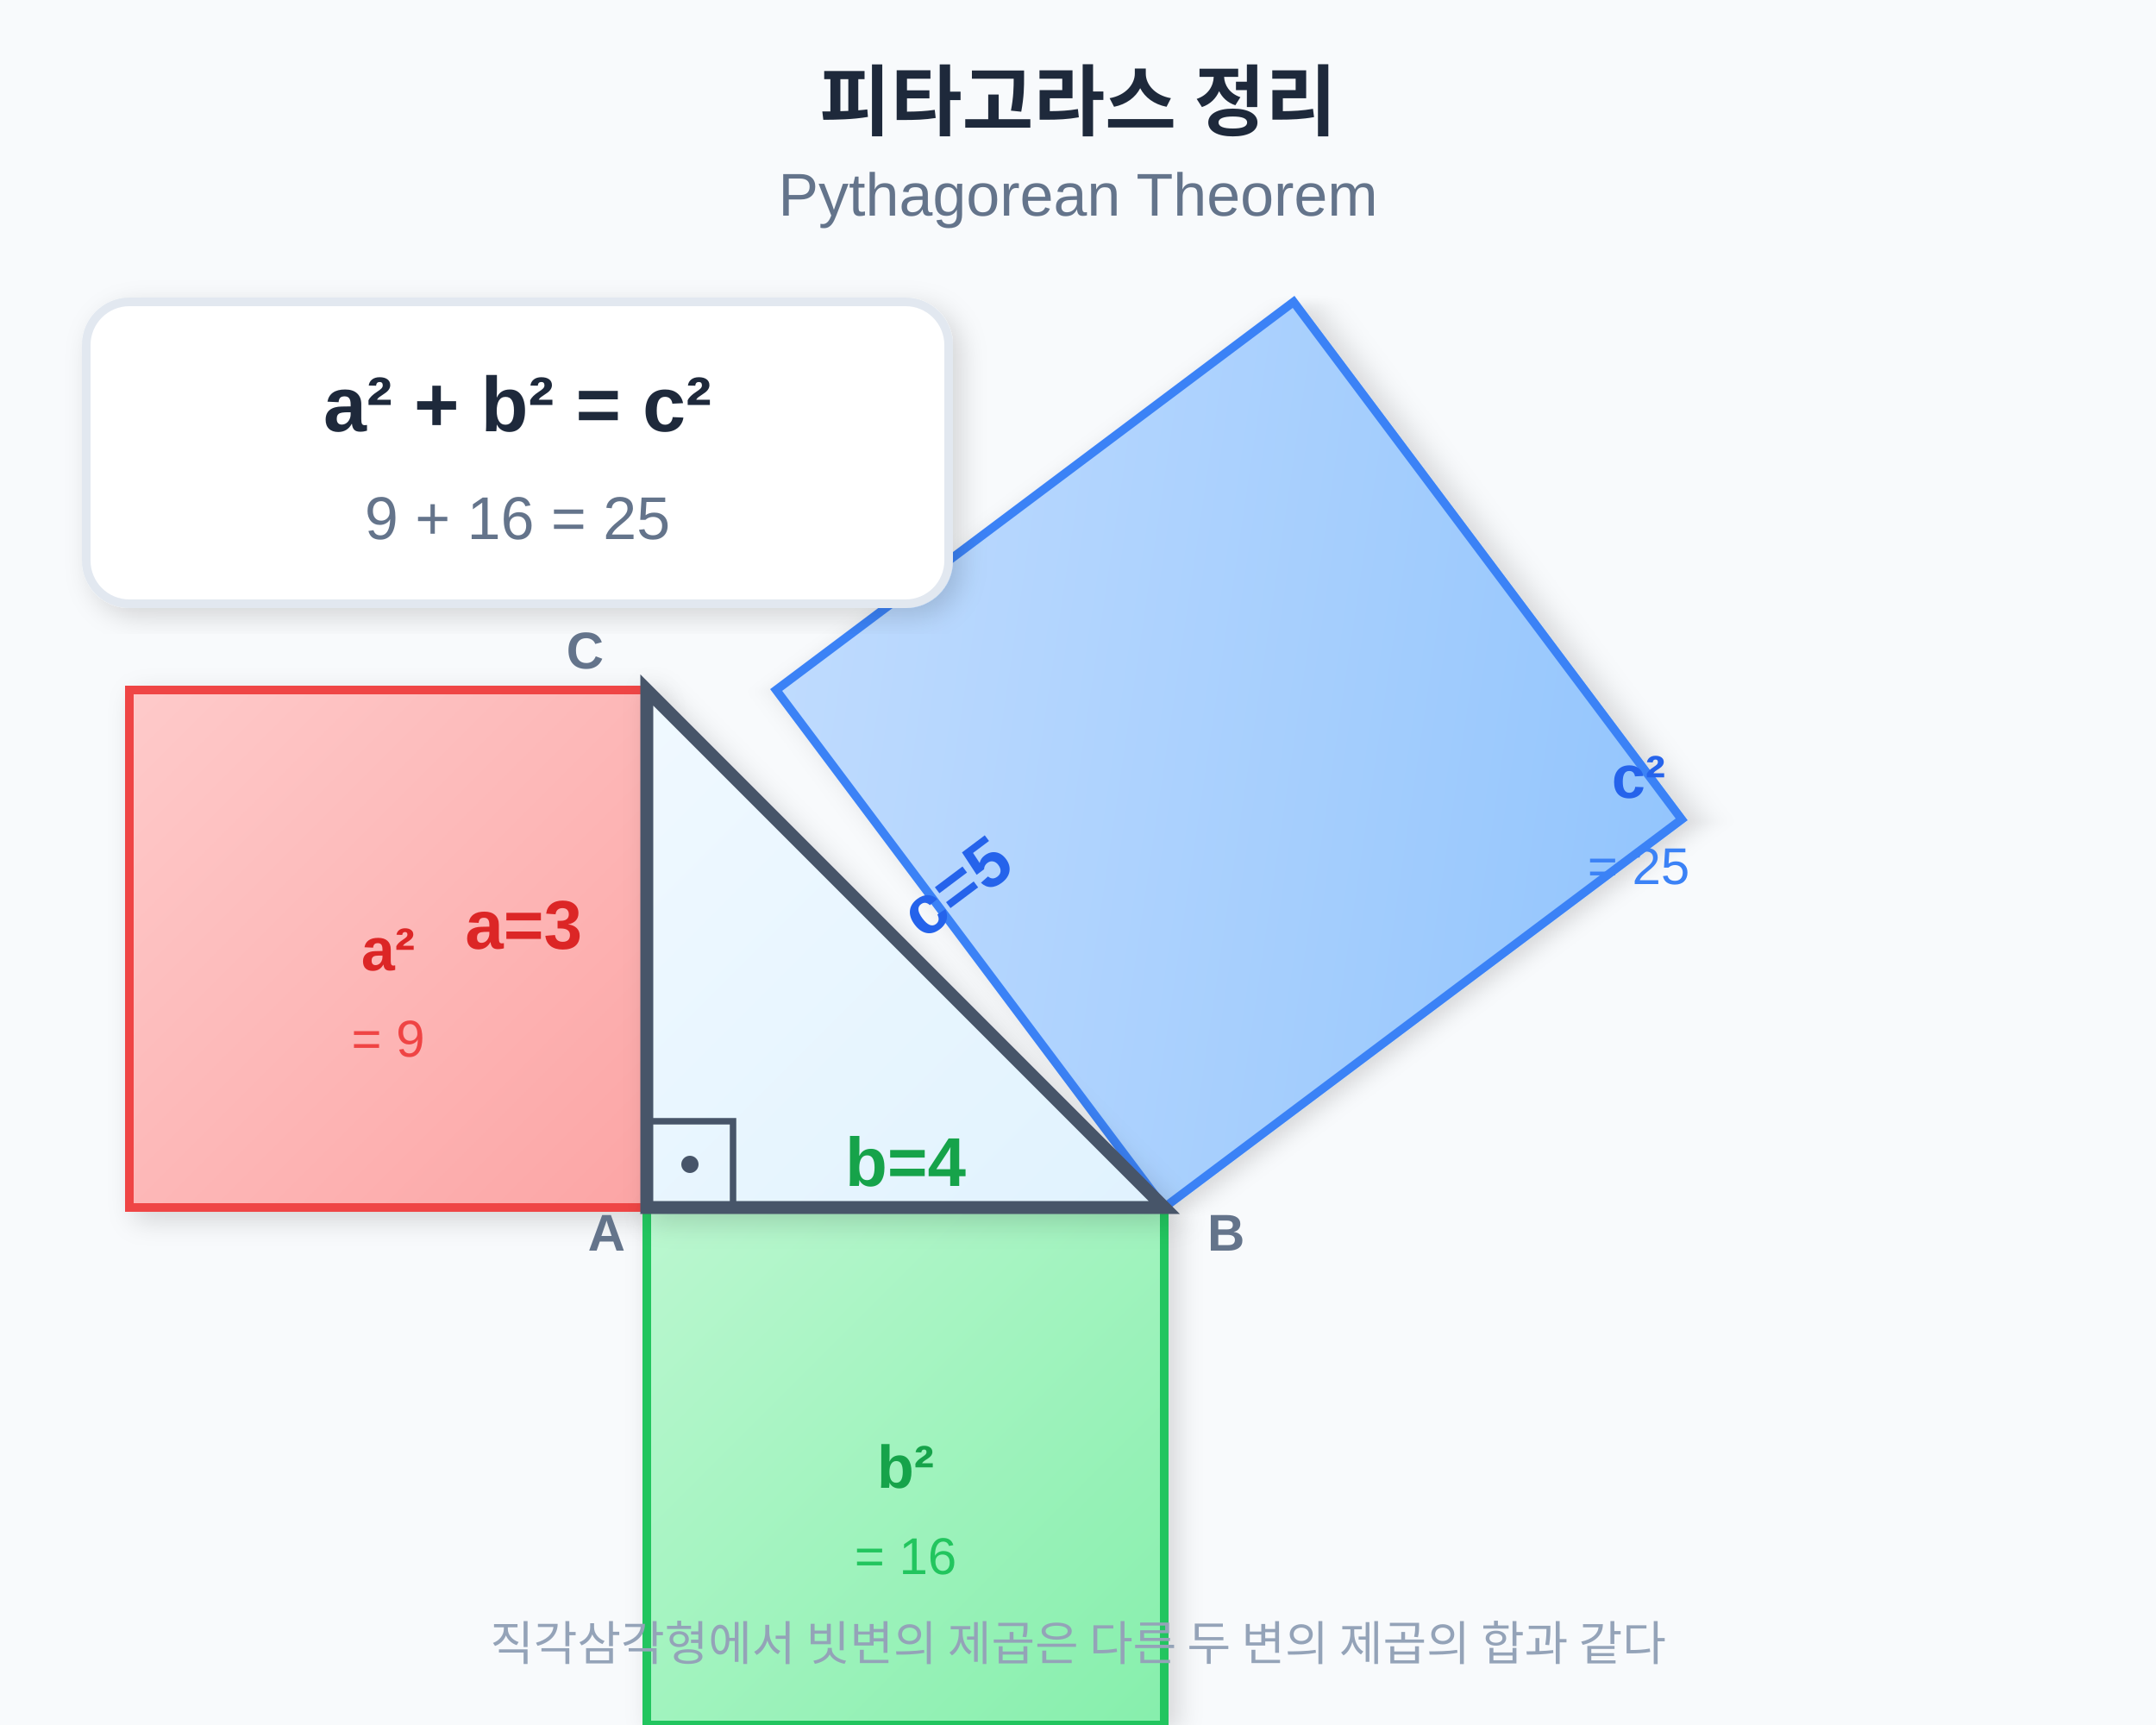
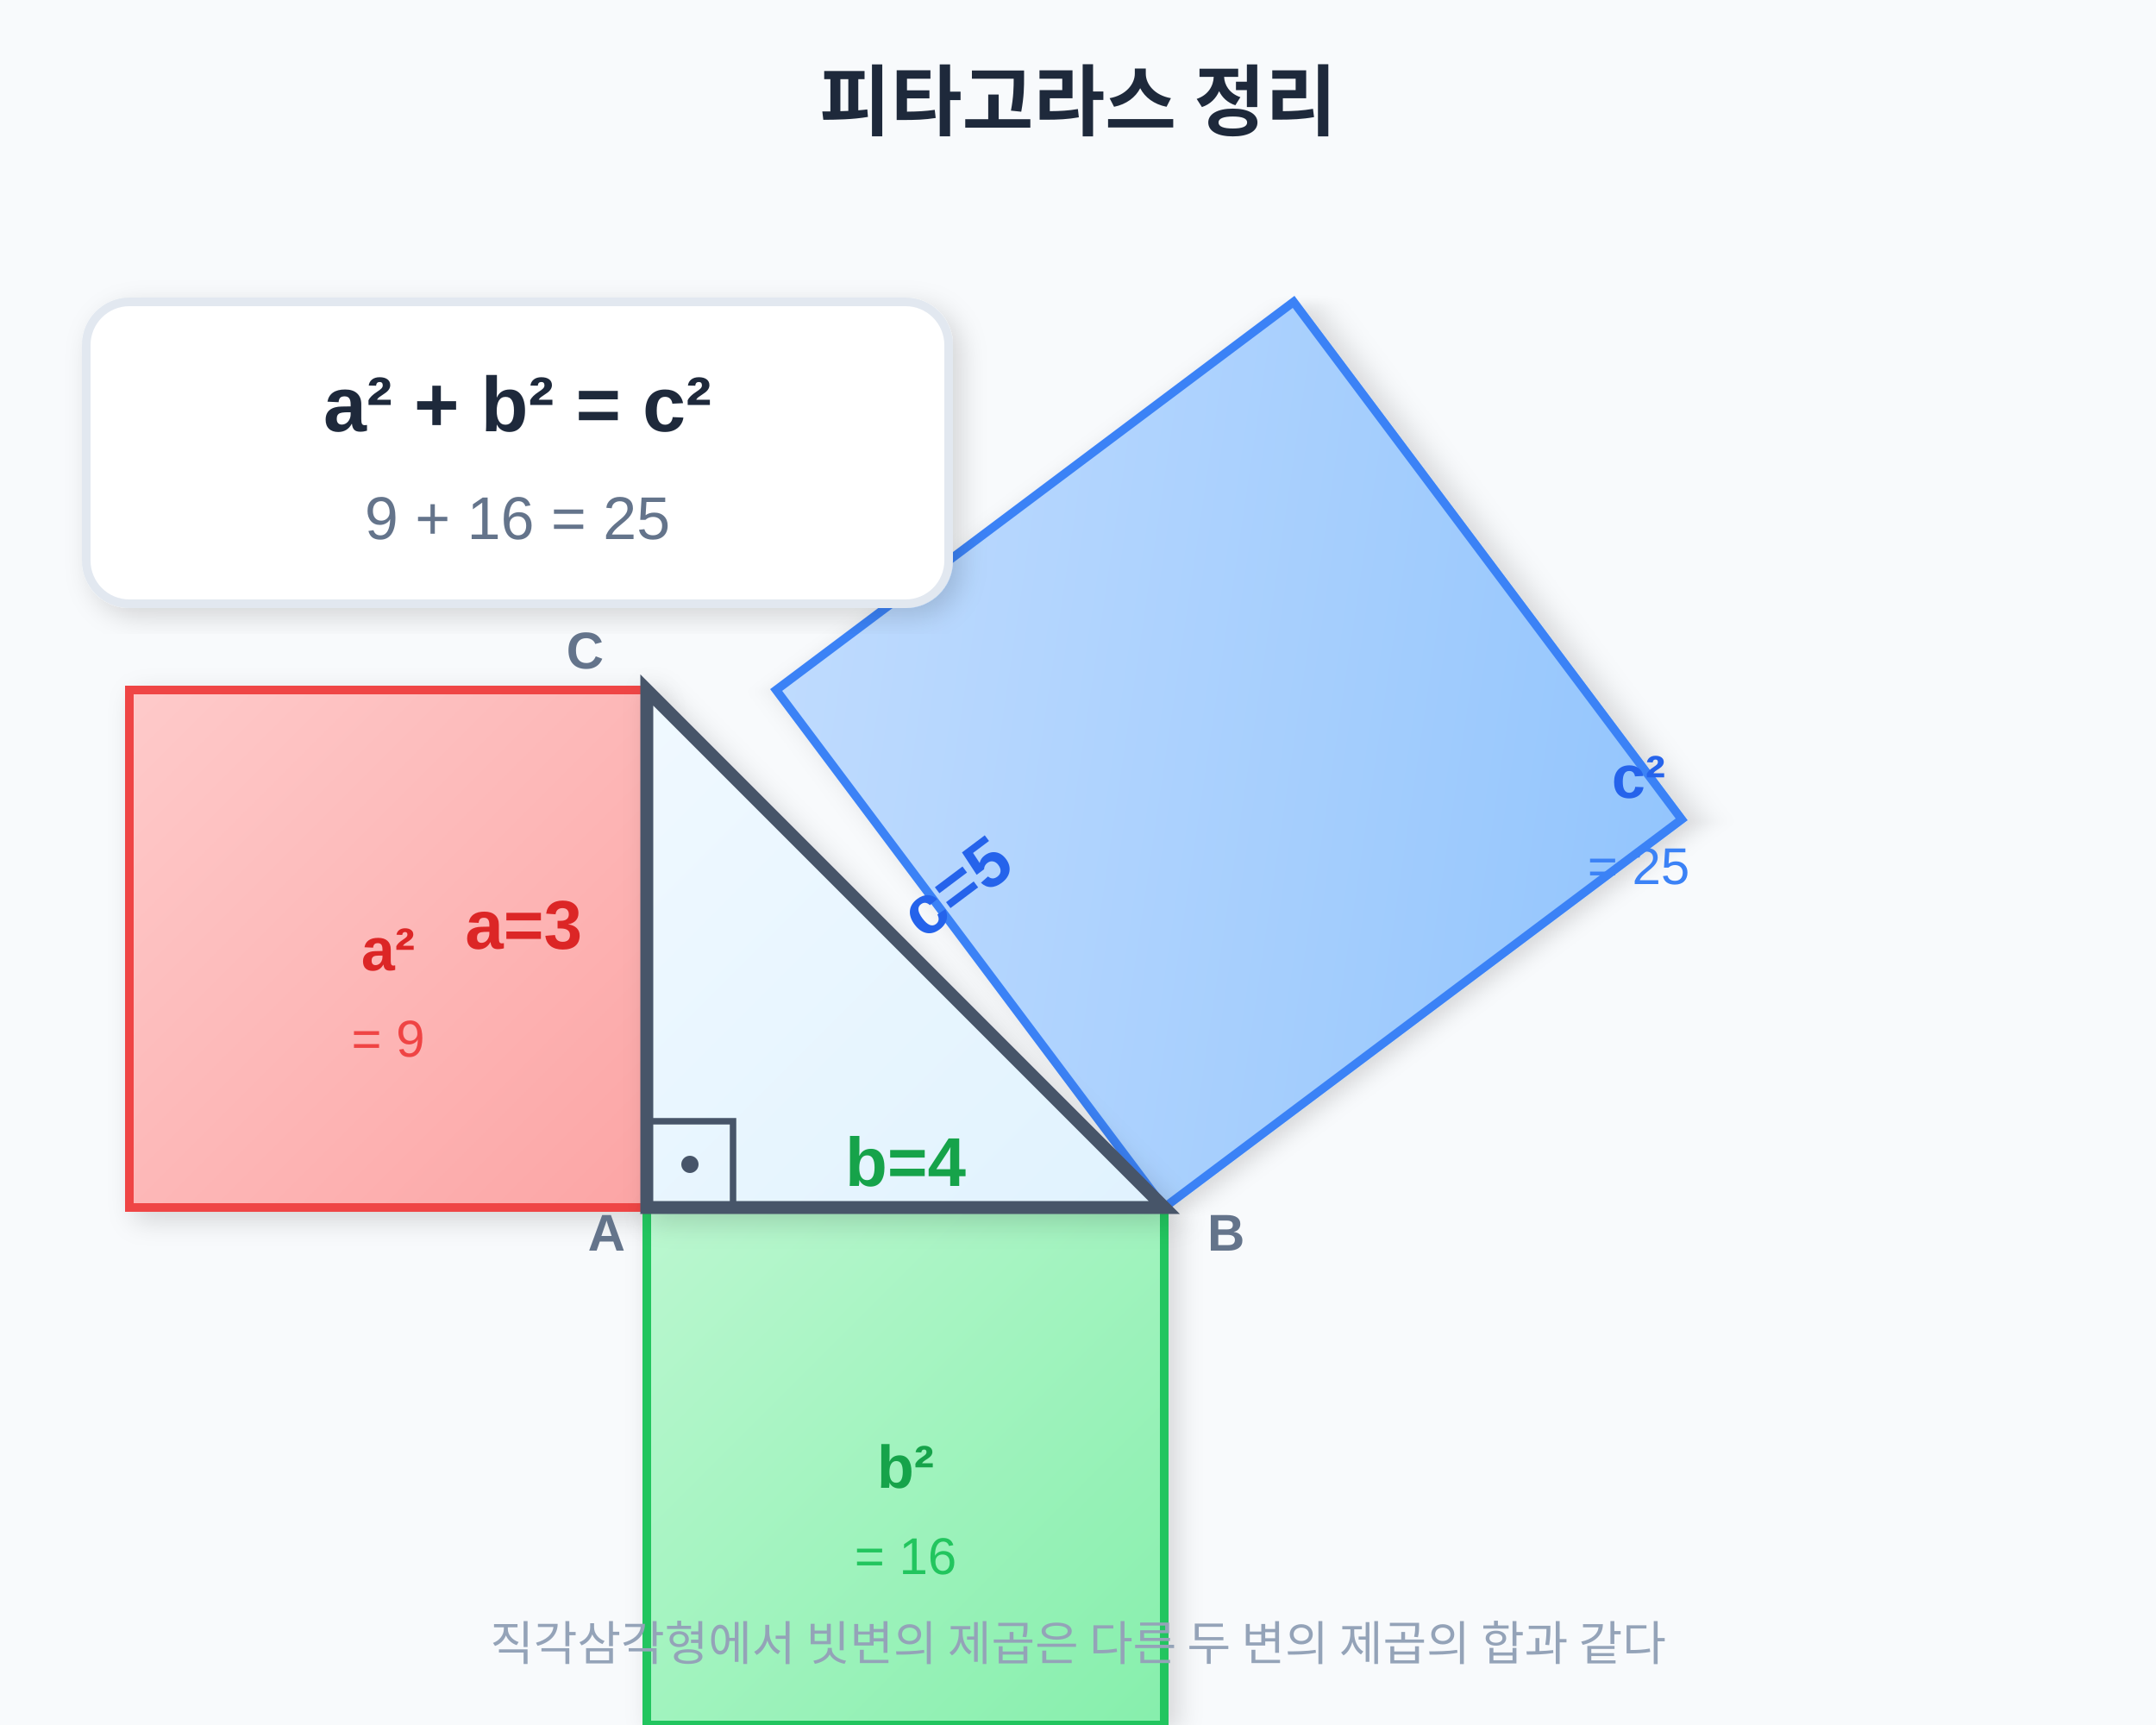
<svg xmlns="http://www.w3.org/2000/svg" viewBox="0 0 500 400" width="500" height="400">
  <defs>
    <linearGradient id="triangleGrad" x1="0%" y1="0%" x2="100%" y2="100%">
      <stop offset="0%" style="stop-color:#f0f9ff;stop-opacity:1" />
      <stop offset="100%" style="stop-color:#e0f2fe;stop-opacity:1" />
    </linearGradient>
    <linearGradient id="squareAGrad" x1="0%" y1="0%" x2="100%" y2="100%">
      <stop offset="0%" style="stop-color:#fecaca;stop-opacity:1" />
      <stop offset="100%" style="stop-color:#fca5a5;stop-opacity:1" />
    </linearGradient>
    <linearGradient id="squareBGrad" x1="0%" y1="0%" x2="100%" y2="100%">
      <stop offset="0%" style="stop-color:#bbf7d0;stop-opacity:1" />
      <stop offset="100%" style="stop-color:#86efac;stop-opacity:1" />
    </linearGradient>
    <linearGradient id="squareCGrad" x1="0%" y1="0%" x2="100%" y2="100%">
      <stop offset="0%" style="stop-color:#bfdbfe;stop-opacity:1" />
      <stop offset="100%" style="stop-color:#93c5fd;stop-opacity:1" />
    </linearGradient>
    <filter id="pythShadow" x="-10%" y="-10%" width="120%" height="120%">
      <feDropShadow dx="2" dy="2" stdDeviation="3" flood-opacity="0.15" />
    </filter>
  </defs>
  <rect width="500" height="400" fill="#f8fafc" />
  <text x="250" y="30" text-anchor="middle" font-family="Arial, sans-serif" font-size="18" font-weight="bold" fill="#1e293b">피타고라스 정리</text>
-   <text x="250" y="50" text-anchor="middle" font-family="Arial, sans-serif" font-size="14" fill="#64748b">Pythagorean Theorem</text>
  <rect x="30" y="160" width="120" height="120" fill="url(#squareAGrad)" stroke="#ef4444" stroke-width="2" filter="url(#pythShadow)" />
  <text x="90" y="225" text-anchor="middle" font-family="Arial, sans-serif" font-size="14" fill="#dc2626" font-weight="bold">a²</text>
  <text x="90" y="245" text-anchor="middle" font-family="Arial, sans-serif" font-size="12" fill="#ef4444">= 9</text>
  <rect x="150" y="280" width="120" height="120" fill="url(#squareBGrad)" stroke="#22c55e" stroke-width="2" filter="url(#pythShadow)" />
  <text x="210" y="345" text-anchor="middle" font-family="Arial, sans-serif" font-size="14" fill="#16a34a" font-weight="bold">b²</text>
  <text x="210" y="365" text-anchor="middle" font-family="Arial, sans-serif" font-size="12" fill="#22c55e">= 16</text>
  <g transform="rotate(-36.87, 270, 280)">
    <rect x="270" y="130" width="150" height="150" fill="url(#squareCGrad)" stroke="#3b82f6" stroke-width="2" filter="url(#pythShadow)" />
  </g>
  <text x="380" y="185" text-anchor="middle" font-family="Arial, sans-serif" font-size="14" fill="#2563eb" font-weight="bold">c²</text>
  <text x="380" y="205" text-anchor="middle" font-family="Arial, sans-serif" font-size="12" fill="#3b82f6">= 25</text>
  <polygon points="150,280 270,280 150,160" fill="url(#triangleGrad)" stroke="#475569" stroke-width="3" filter="url(#pythShadow)" />
  <rect x="150" y="260" width="20" height="20" fill="none" stroke="#475569" stroke-width="1.5" />
  <circle cx="160" cy="270" r="2" fill="#475569" />
  <text x="135" y="220" text-anchor="end" font-family="Arial, sans-serif" font-size="16" fill="#dc2626" font-weight="bold">a=3</text>
  <text x="210" y="275" text-anchor="middle" font-family="Arial, sans-serif" font-size="16" fill="#16a34a" font-weight="bold">b=4</text>
  <text x="225" y="210" text-anchor="middle" font-family="Arial, sans-serif" font-size="16" fill="#2563eb" font-weight="bold" transform="rotate(-36.87, 225, 210)">c=5</text>
  <rect x="20" y="70" width="200" height="70" rx="10" fill="white" stroke="#e2e8f0" stroke-width="2" filter="url(#pythShadow)" />
  <text x="120" y="100" text-anchor="middle" font-family="Arial, sans-serif" font-size="18" fill="#1e293b" font-weight="bold">a² + b² = c²</text>
  <text x="120" y="125" text-anchor="middle" font-family="Arial, sans-serif" font-size="14" fill="#64748b">9 + 16 = 25</text>
  <text x="145" y="290" text-anchor="end" font-family="Arial, sans-serif" font-size="12" fill="#64748b" font-weight="bold">A</text>
  <text x="280" y="290" font-family="Arial, sans-serif" font-size="12" fill="#64748b" font-weight="bold">B</text>
  <text x="140" y="155" text-anchor="end" font-family="Arial, sans-serif" font-size="12" fill="#64748b" font-weight="bold">C</text>
  <text x="250" y="385" text-anchor="middle" font-family="Arial, sans-serif" font-size="11" fill="#94a3b8">직각삼각형에서 빗변의 제곱은 다른 두 변의 제곱의 합과 같다</text>
</svg>
